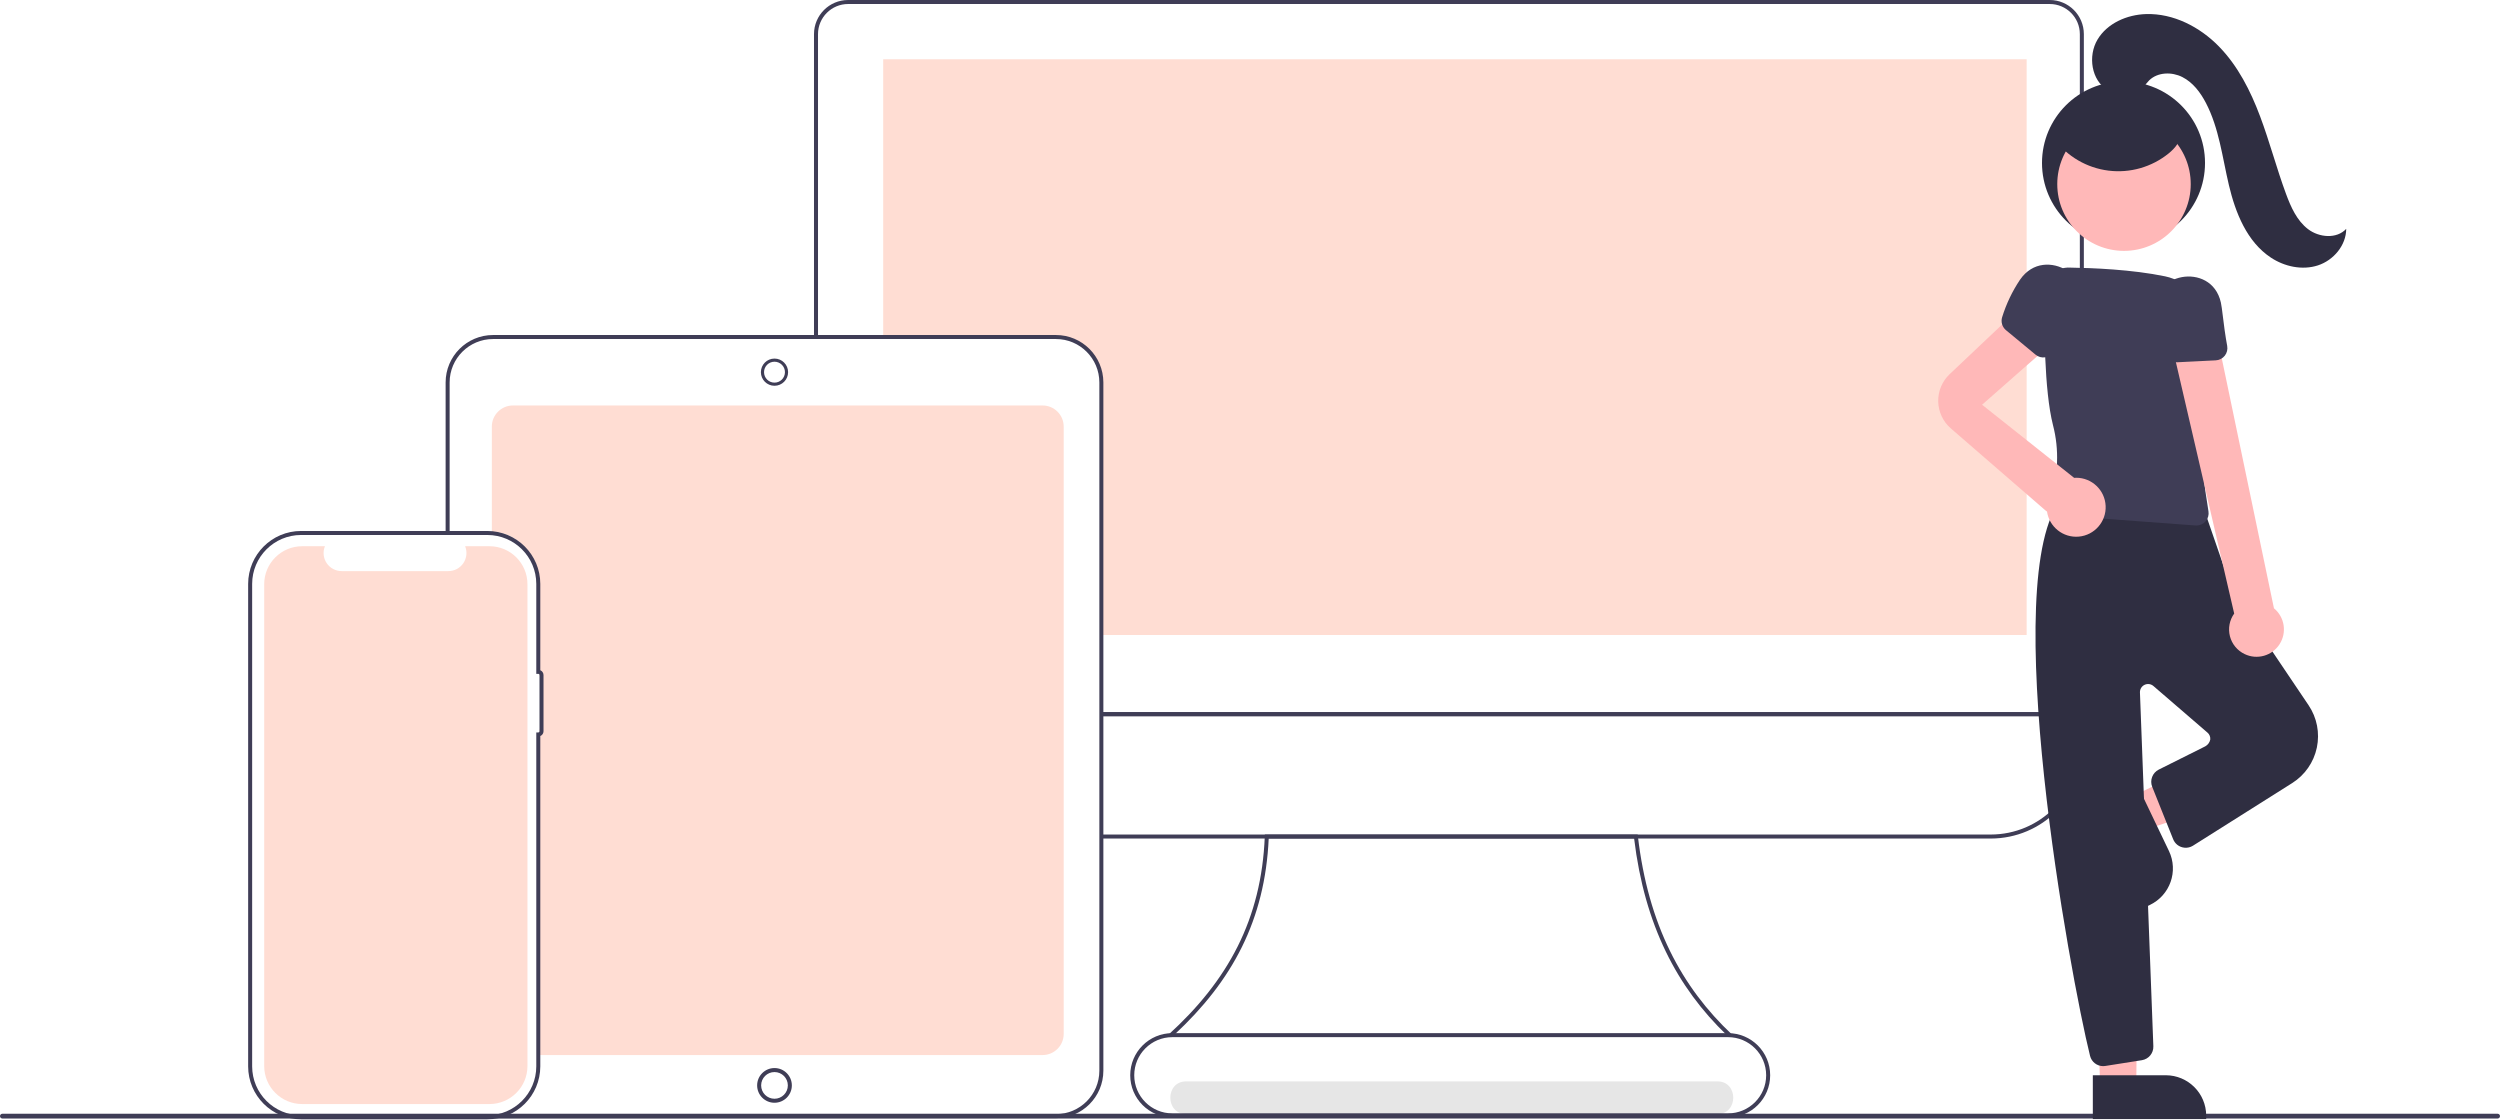
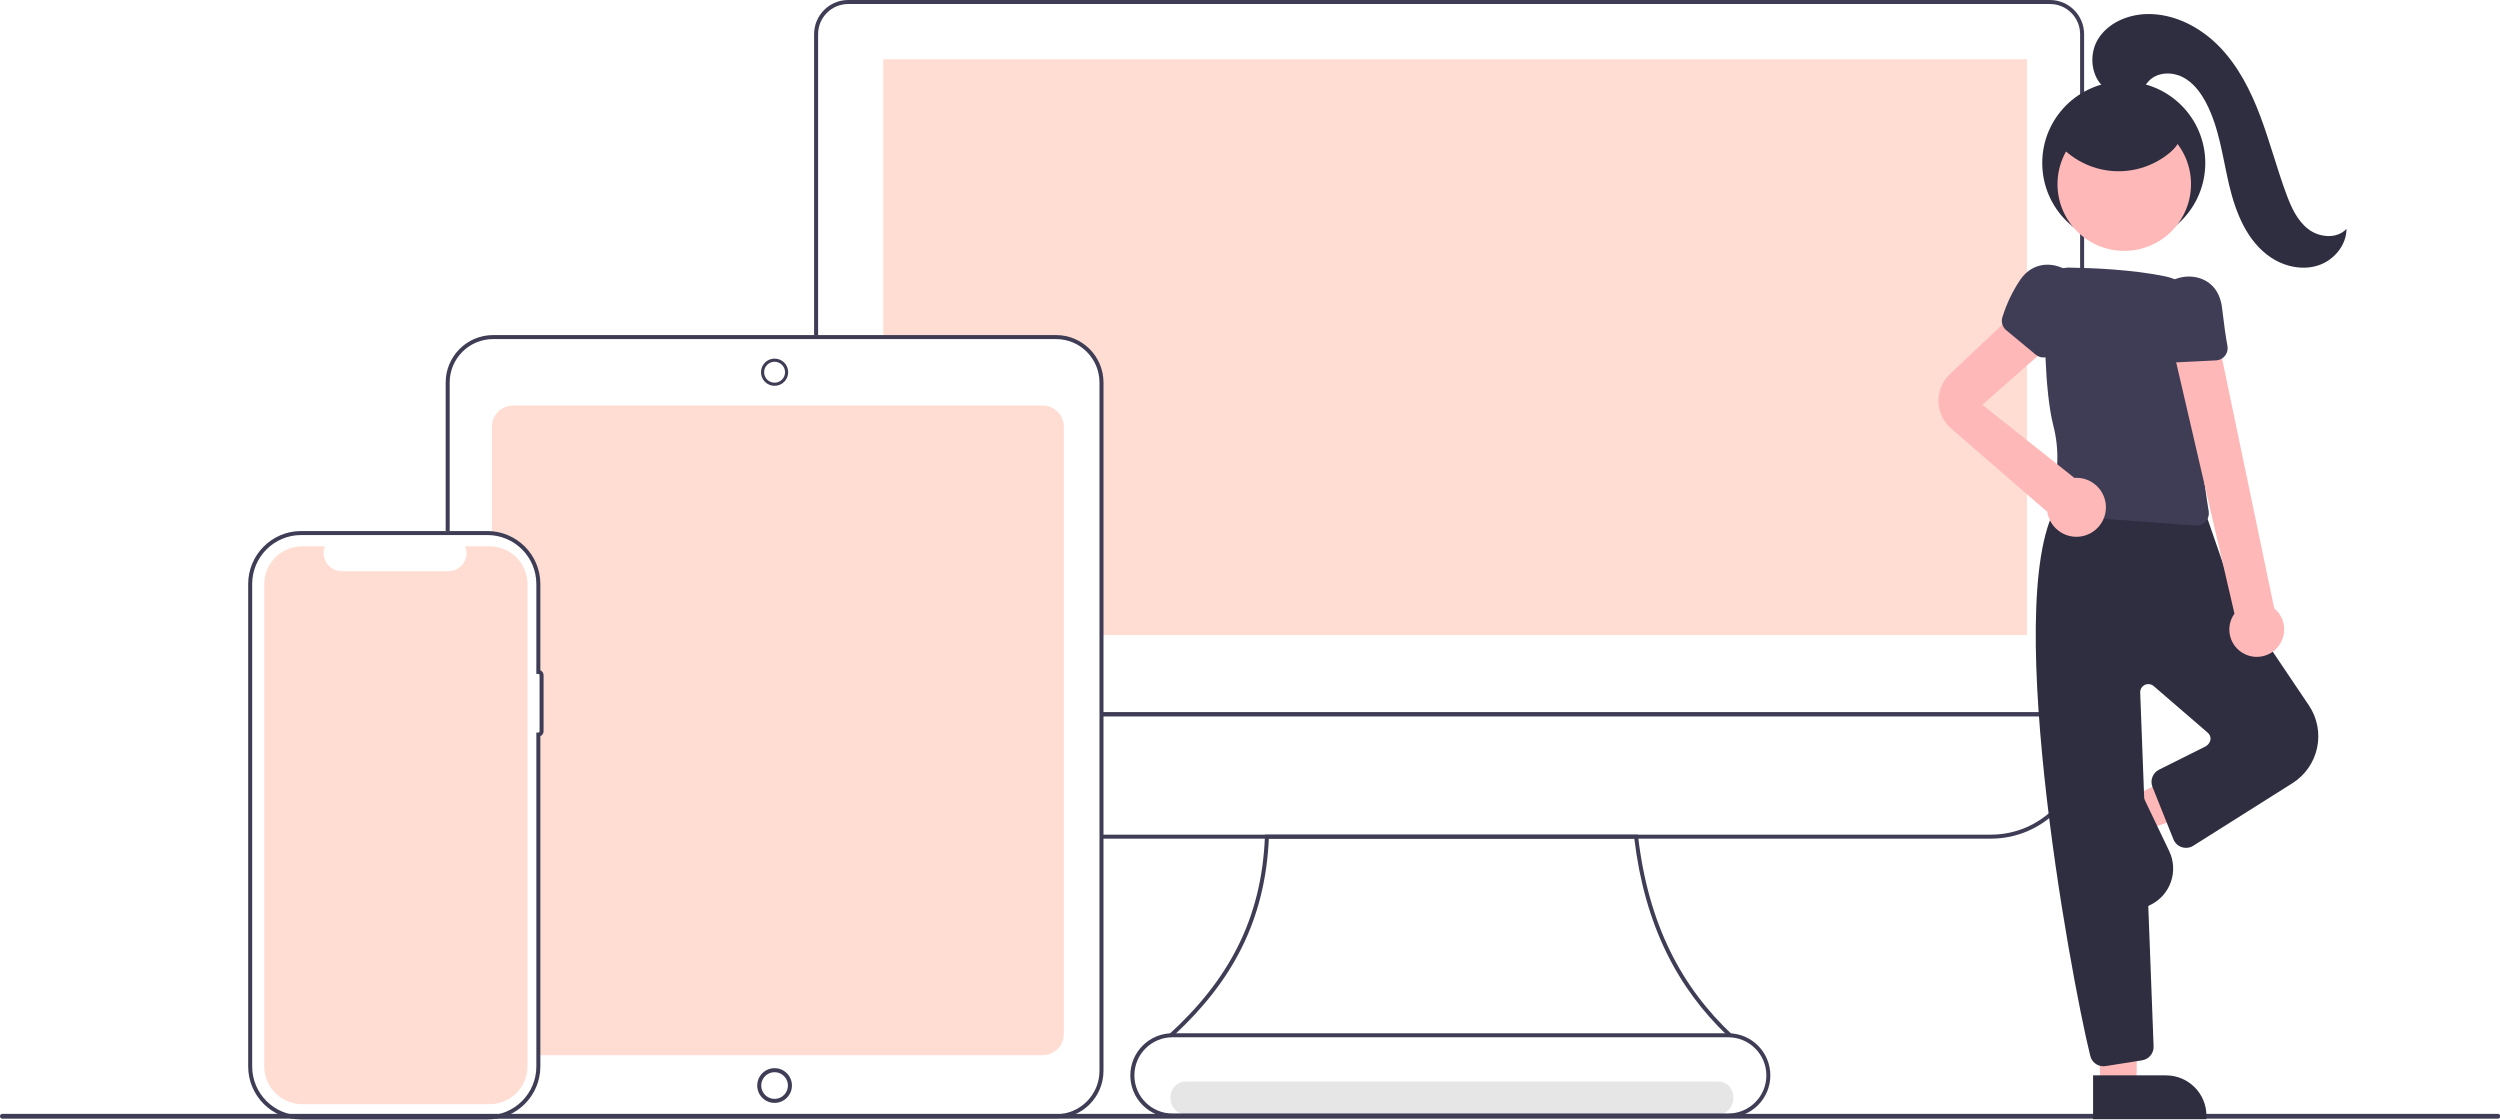
- <svg xmlns="http://www.w3.org/2000/svg" data-name="Layer 1" width="920.109" height="411.952" viewBox="0 0 920.109 411.952">
-   <path d="M576.472,654.024H772.063c7.721,0,7.734-12,0-12H576.472c-7.721,0-7.734,12,0,12Z" transform="translate(-139.9456 -244.0239)" fill="#e6e6e6" />
-   <path d="M523.665,393.255H328.732a7.777,7.777,0,0,0-7.767,7.767v38.725C330.688,439.976,337,448,338.529,457.741v35.107h.738a.444.444,0,0,1,.443.443v18.681a.444.444,0,0,1-.443.443h-.738V625.323c0,2.481-.025,7.007-.025,7.007H523.665a7.777,7.777,0,0,0,7.767-7.767V401.022A7.777,7.777,0,0,0,523.665,393.255Z" transform="translate(-139.9456 -244.0239)" fill="#ffddd3" />
-   <path d="M885.845,265.834V477.735H544.914V384.439a15.993,15.993,0,0,0-15.978-15.977H464.998V265.834Z" transform="translate(-139.9456 -244.0239)" fill="#ffddd3" />
-   <path d="M906.895,507.607H545.295v-1.477H905.418V256.576a11.088,11.088,0,0,0-11.075-11.075H452.084a11.088,11.088,0,0,0-11.075,11.075V367.505h-1.477V256.576a12.566,12.566,0,0,1,12.552-12.552h442.259A12.566,12.566,0,0,1,906.895,256.576Z" transform="translate(-139.9456 -244.0239)" fill="#3f3d56" />
-   <path d="M872.632,552.645H545.295v-1.477H872.632A32.823,32.823,0,0,0,905.418,518.383V507.607H545.295v-1.477H906.895V518.383A34.301,34.301,0,0,1,872.632,552.645Z" transform="translate(-139.9456 -244.0239)" fill="#3f3d56" />
-   <path d="M775.485,625.002c-18.248-17.522-30.252-40.384-34.111-72.356H606.885c-1.368,29.912-13.296,52.345-34.813,72.278l-2.273.079c22.199-20.118,34.427-42.716,35.641-73.125l.028-.709h137.219l.076.653c3.79,32.514,16.045,55.523,34.743,73.062Z" transform="translate(-139.9456 -244.0239)" fill="#3f3d56" />
-   <path d="M528.58,655.548H321.407v-1.477H528.58a15.995,15.995,0,0,0,15.977-15.977V384.778A15.995,15.995,0,0,0,528.58,368.801H321.407a15.995,15.995,0,0,0-15.977,15.977v54.667H303.953V384.778a17.473,17.473,0,0,1,17.453-17.453H528.58a17.473,17.473,0,0,1,17.453,17.453V638.095A17.473,17.473,0,0,1,528.58,655.548Z" transform="translate(-139.9456 -244.0239)" fill="#3f3d56" />
-   <path d="M424.993,386.007A5.007,5.007,0,1,1,430,381,5.012,5.012,0,0,1,424.993,386.007Zm0-8.856a3.849,3.849,0,1,0,3.849,3.849A3.854,3.854,0,0,0,424.993,377.151Z" transform="translate(-139.9456 -244.0239)" fill="#3f3d56" />
-   <path d="M424.993,649.888a6.388,6.388,0,1,1,6.388-6.389A6.396,6.396,0,0,1,424.993,649.888Zm0-11.3a4.912,4.912,0,1,0,4.912,4.912A4.917,4.917,0,0,0,424.993,638.588Z" transform="translate(-139.9456 -244.0239)" fill="#3f3d56" />
-   <path d="M319.326,655.976h-68.58A19.495,19.495,0,0,1,231.273,636.503V458.919a19.495,19.495,0,0,1,19.473-19.473h68.58a19.495,19.495,0,0,1,19.473,19.473v31.779a1.923,1.923,0,0,1,1.182,1.772l-0,20.678a1.923,1.923,0,0,1-1.182,1.772V636.503A19.495,19.495,0,0,1,319.326,655.976ZM250.746,440.922a18.017,18.017,0,0,0-17.997,17.996V636.503a18.017,18.017,0,0,0,17.997,17.997h68.58A18.017,18.017,0,0,0,337.323,636.503V513.592h.738a.444.444,0,0,0,.443-.443l0-20.678a.444.444,0,0,0-.443-.443h-.738V458.919a18.017,18.017,0,0,0-17.996-17.996Z" transform="translate(-139.9456 -244.0239)" fill="#3f3d56" />
-   <path d="M320.082,445.058h-8.952a6.647,6.647,0,0,1-6.154,9.158H265.687a6.647,6.647,0,0,1-6.154-9.158h-8.361a13.991,13.991,0,0,0-13.991,13.991V636.373a13.991,13.991,0,0,0,13.991,13.991h68.91a13.991,13.991,0,0,0,13.991-13.991h0V459.049A13.991,13.991,0,0,0,320.082,445.058Z" transform="translate(-139.9456 -244.0239)" fill="#ffddd3" />
-   <path d="M1059.175,655.687H140.825a.879.879,0,1,1,0-1.758h918.351a.879.879,0,1,1,0,1.758Z" transform="translate(-139.9456 -244.0239)" fill="#3f3d56" />
-   <path d="M775.941,655.273H571.424a15.505,15.505,0,1,1,0-31.01H775.941a15.505,15.505,0,0,1,0,31.01ZM571.424,625.74a14.028,14.028,0,0,0,0,28.056H775.941a14.028,14.028,0,0,0,0-28.056Z" transform="translate(-139.9456 -244.0239)" fill="#3f3d56" />
-   <polygon points="784.495 293.196 790.223 305.172 839.14 288.778 830.686 271.103 784.495 293.196" fill="#ffb8b8" />
-   <path d="M907.504,547.254h41.721a0,0,0,0,1,0,0v16.119a0,0,0,0,1,0,0H922.391a14.887,14.887,0,0,1-14.887-14.887v-1.233A0,0,0,0,1,907.504,547.254Z" transform="translate(688.0305 1388.396) rotate(-115.5616)" fill="#2f2e41" />
-   <polygon points="772.964 400.141 786.231 399.693 786.789 348.049 771.237 348.967 772.964 400.141" fill="#ffb8b8" />
-   <path d="M910.199,639.762h41.721a0,0,0,0,1,0,0v16.119a0,0,0,0,1,0,0H925.085a14.887,14.887,0,0,1-14.887-14.887v-1.233A0,0,0,0,1,910.199,639.762Z" transform="translate(1722.172 1051.619) rotate(180)" fill="#2f2e41" />
-   <path d="M914.001,636.407a4.974,4.974,0,0,1-4.83-3.786c-7.268-29.201-34.311-176.333-10.397-205.23l.208-.252.316-.08c1.679-.425,33.325-10.223,51.894,5.071l.217.179,10.334,29.915,27.859,41.355a20.403,20.403,0,0,1-6.033,28.654l-36.582,23.085a5.009,5.009,0,0,1-5.753-.405,5.061,5.061,0,0,1-1.5-2.092l-7.688-19.22a5.03,5.03,0,0,1,2.406-6.329l17.139-8.57a3.674,3.674,0,0,0,1.83-2.504,2.959,2.959,0,0,0-1.029-2.543l-19.896-17.151a3,3,0,0,0-4.957,2.385l4.932,130.203a5.002,5.002,0,0,1-4.217,5.128L914.8,636.343A5.049,5.049,0,0,1,914.001,636.407Z" transform="translate(-139.9456 -244.0239)" fill="#2f2e41" />
-   <path d="M948.322,437.437q-.169,0-.34-.013l-49.616-3.675a4.493,4.493,0,0,1-3.914-5.97A47.092,47.092,0,0,0,895.528,400.46c-3.232-12.742-3.308-36.433-3.066-49.421a8.753,8.753,0,0,1,8.281-8.522l0-.018,1,.012c8.083.113,22.916.69,35.053,3.215a18.389,18.389,0,0,1,14.659,17.7c.275,12.058.315,28.379-1.053,37.657-1.154,7.827.978,22.858,2.352,31.122a4.498,4.498,0,0,1-4.433,5.231Z" transform="translate(-139.9456 -244.0239)" fill="#3f3d56" />
-   <path d="M966.035,484.734a10.025,10.025,0,0,1-3.811-14.892L939.308,371.024H956.633l20.224,96.871a10.079,10.079,0,0,1-10.823,16.84Z" transform="translate(-139.9456 -244.0239)" fill="#ffb8b8" />
-   <path d="M857.504,381.729l27.435-25.952,10.336,14.47L869.436,392.985,903.323,419.896c.245-.017.489-.037.738-.037a10.853,10.853,0,1,1-10.746,12.296l-.107.107-35.269-30.567A13.471,13.471,0,0,1,857.504,381.729Z" transform="translate(-139.9456 -244.0239)" fill="#ffb8b8" />
-   <path d="M941.134,377.356a4.47,4.47,0,0,1-4.052-2.554,52.813,52.813,0,0,1-4.468-14.57c-1.19-8.244,4.542-13.148,10.372-14.217,5.671-1.04,12.578,1.454,14.343,9.383a20.451,20.451,0,0,1,.342,2.032c.707,6.011,1.372,10.686,1.977,13.896a4.495,4.495,0,0,1-4.198,5.32l-14.086.704Q941.248,377.356,941.134,377.356Z" transform="translate(-139.9456 -244.0239)" fill="#3f3d56" />
-   <circle cx="781.544" cy="59.981" r="30" fill="#2f2e41" />
-   <circle cx="781.725" cy="67.769" r="24.561" fill="#ffb8b8" />
-   <path d="M878.078,365.403a4.47,4.47,0,0,1-1.262-4.621,52.813,52.813,0,0,1,6.551-13.76c4.693-6.882,12.232-6.624,17.252-3.473,4.883,3.065,8.29,9.57,4.235,16.608a20.453,20.453,0,0,1-1.121,1.729c-3.54,4.909-6.208,8.805-7.931,11.58a4.495,4.495,0,0,1-6.69,1.086l-10.86-8.998Q878.162,365.48,878.078,365.403Z" transform="translate(-139.9456 -244.0239)" fill="#3f3d56" />
-   <path d="M915.662,277.213c-6.037-3.602-7.344-12.572-3.747-18.612s10.865-9.191,17.891-9.398c10.037-.297,19.73,4.701,26.756,11.875s11.662,16.357,15.194,25.757,6.068,19.148,9.55,28.567c1.786,4.833,3.986,9.796,8.073,12.934s10.583,3.705,14.076-.083c-.013,6.061-4.66,11.571-10.423,13.447s-12.283.459-17.335-2.889c-8.765-5.808-12.997-16.411-15.416-26.644s-3.61-20.955-8.474-30.278c-2.015-3.863-4.776-7.532-8.661-9.503s-9.061-1.841-12.187,1.194c-1.448,1.406-2.385,3.323-4.028,4.495a8.047,8.047,0,0,1-7.036.733,23.801,23.801,0,0,1-6.362-3.59" transform="translate(-139.9456 -244.0239)" fill="#2f2e41" />
-   <path d="M896.02,295.198a29.383,29.383,0,0,0,42.121,5.258c2.385-1.94,4.6-4.614,4.45-7.685-.153-3.145-2.724-5.616-5.349-7.355a34.484,34.484,0,0,0-23.404-5.378c-4.675.628-9.364,2.332-12.675,5.692s-4.96,8.586-3.253,12.983" transform="translate(-139.9456 -244.0239)" fill="#2f2e41" />
+ <svg xmlns="http://www.w3.org/2000/svg" width="px" height="px" viewBox="0 0 460 206" version="1.1">
+   <g id="surface1">
+     <path style=" stroke:none;fill-rule:nonzero;fill:rgb(90.196%,90.196%,90.196%);fill-opacity:1;" d="M 218.262 205 L 316.059 205 C 319.918 205 319.926 199 316.059 199 L 218.262 199 C 214.402 199 214.395 205 218.262 205 Z M 218.262 205 " />
+     <path style=" stroke:none;fill-rule:nonzero;fill:rgb(100%,86.667%,82.745%);fill-opacity:1;" d="M 191.859 74.617 L 94.395 74.617 C 92.25 74.617 90.512 76.355 90.508 78.5 L 90.508 97.863 C 95.371 97.977 98.527 101.988 99.293 106.859 L 99.293 124.41 L 99.66 124.41 C 99.785 124.41 99.883 124.512 99.883 124.633 L 99.883 133.973 C 99.883 134.094 99.785 134.195 99.66 134.195 L 99.293 134.195 L 99.293 190.648 C 99.293 191.891 99.281 194.152 99.281 194.152 L 191.859 194.152 C 194.004 194.152 195.742 192.414 195.742 190.27 L 195.742 78.5 C 195.742 76.355 194.004 74.617 191.859 74.617 Z M 191.859 74.617 " />
+     <path style=" stroke:none;fill-rule:nonzero;fill:rgb(100%,86.667%,82.745%);fill-opacity:1;" d="M 372.949 10.906 L 372.949 116.855 L 202.484 116.855 L 202.484 70.207 C 202.48 65.797 198.906 62.223 194.496 62.219 L 162.527 62.219 L 162.527 10.906 Z M 372.949 10.906 " />
+     <path style=" stroke:none;fill-rule:nonzero;fill:rgb(24.706%,23.922%,33.725%);fill-opacity:1;" d="M 383.477 131.793 L 202.676 131.793 L 202.676 131.055 L 382.738 131.055 L 382.738 6.277 C 382.734 3.219 380.254 0.742 377.199 0.738 L 156.07 0.738 C 153.012 0.742 150.535 3.219 150.531 6.277 L 150.531 61.742 L 149.793 61.742 L 149.793 6.277 C 149.797 2.812 152.605 0.004 156.07 0 L 377.199 0 C 380.664 0.004 383.473 2.812 383.477 6.277 Z M 383.477 131.793 " />
+     <path style=" stroke:none;fill-rule:nonzero;fill:rgb(24.706%,23.922%,33.725%);fill-opacity:1;" d="M 366.344 154.312 L 202.676 154.312 L 202.676 153.574 L 366.344 153.574 C 375.395 153.562 382.727 146.23 382.738 137.18 L 382.738 131.793 L 202.676 131.793 L 202.676 131.055 L 383.477 131.055 L 383.477 137.18 C 383.465 146.637 375.801 154.301 366.344 154.312 Z M 366.344 154.312 " />
+     <path style=" stroke:none;fill-rule:nonzero;fill:rgb(24.706%,23.922%,33.725%);fill-opacity:1;" d="M 317.77 190.488 C 308.645 181.727 302.645 170.297 300.715 154.312 L 233.469 154.312 C 232.785 169.266 226.82 180.484 216.062 190.449 L 214.926 190.488 C 226.027 180.43 232.141 169.133 232.746 153.926 L 232.762 153.574 L 301.371 153.574 L 301.41 153.898 C 303.305 170.156 309.43 181.66 318.781 190.43 Z M 317.77 190.488 " />
+     <path style=" stroke:none;fill-rule:nonzero;fill:rgb(24.706%,23.922%,33.725%);fill-opacity:1;" d="M 194.316 205.762 L 90.73 205.762 L 90.73 205.023 L 194.316 205.023 C 198.727 205.02 202.301 201.445 202.305 197.035 L 202.305 70.379 C 202.301 65.969 198.727 62.395 194.316 62.391 L 90.73 62.391 C 86.32 62.395 82.746 65.969 82.742 70.379 L 82.742 97.711 L 82.004 97.711 L 82.004 70.379 C 82.008 65.559 85.914 61.656 90.73 61.652 L 194.316 61.652 C 199.133 61.656 203.039 65.559 203.043 70.379 L 203.043 197.035 C 203.039 201.852 199.133 205.758 194.316 205.762 Z M 194.316 205.762 " />
+     <path style=" stroke:none;fill-rule:nonzero;fill:rgb(24.706%,23.922%,33.725%);fill-opacity:1;" d="M 142.523 70.992 C 141.141 70.992 140.02 69.871 140.02 68.488 C 140.02 67.105 141.141 65.984 142.523 65.984 C 143.906 65.984 145.027 67.105 145.027 68.488 C 145.027 69.871 143.906 70.988 142.523 70.992 Z M 142.523 66.562 C 141.461 66.562 140.598 67.426 140.598 68.488 C 140.598 69.551 141.461 70.414 142.523 70.414 C 143.586 70.414 144.449 69.551 144.449 68.488 C 144.449 67.426 143.586 66.566 142.523 66.562 Z M 142.523 66.562 " />
+     <path style=" stroke:none;fill-rule:nonzero;fill:rgb(24.706%,23.922%,33.725%);fill-opacity:1;" d="M 142.523 202.934 C 140.758 202.934 139.328 201.504 139.328 199.738 C 139.328 197.973 140.758 196.543 142.523 196.543 C 144.289 196.543 145.719 197.973 145.719 199.738 C 145.715 201.5 144.289 202.93 142.523 202.934 Z M 142.523 197.281 C 141.168 197.281 140.066 198.383 140.066 199.738 C 140.066 201.094 141.168 202.195 142.523 202.195 C 143.879 202.195 144.98 201.094 144.98 199.738 C 144.977 198.383 143.879 197.285 142.523 197.281 Z M 142.523 197.281 " />
+     <path style=" stroke:none;fill-rule:nonzero;fill:rgb(24.706%,23.922%,33.725%);fill-opacity:1;" d="M 89.691 205.977 L 55.398 205.977 C 50.027 205.969 45.668 201.613 45.664 196.238 L 45.664 107.449 C 45.668 102.074 50.027 97.719 55.398 97.711 L 89.691 97.711 C 95.066 97.719 99.422 102.074 99.426 107.449 L 99.426 123.336 C 99.785 123.488 100.016 123.836 100.02 124.223 L 100.02 134.562 C 100.016 134.949 99.785 135.301 99.426 135.449 L 99.426 196.238 C 99.422 201.613 95.066 205.969 89.691 205.977 Z M 55.398 98.449 C 50.434 98.453 46.406 102.48 46.402 107.449 L 46.402 196.238 C 46.406 201.207 50.434 205.23 55.398 205.238 L 89.691 205.238 C 94.656 205.23 98.684 201.207 98.688 196.238 L 98.688 134.785 L 99.059 134.785 C 99.18 134.785 99.277 134.684 99.281 134.562 L 99.281 124.223 C 99.277 124.102 99.18 124 99.059 124 L 98.688 124 L 98.688 107.449 C 98.684 102.48 94.656 98.453 89.691 98.449 Z M 55.398 98.449 " />
+     <path style=" stroke:none;fill-rule:nonzero;fill:rgb(100%,86.667%,82.745%);fill-opacity:1;" d="M 90.066 100.516 L 85.594 100.516 C 86.012 101.543 85.891 102.707 85.273 103.625 C 84.656 104.543 83.621 105.098 82.516 105.098 L 62.871 105.098 C 61.766 105.098 60.73 104.543 60.113 103.625 C 59.496 102.707 59.375 101.543 59.793 100.516 L 55.613 100.516 C 51.75 100.516 48.617 103.648 48.617 107.512 L 48.617 196.176 C 48.617 200.039 51.75 203.168 55.613 203.168 L 90.066 203.168 C 93.934 203.168 97.062 200.039 97.062 196.176 L 97.062 107.512 C 97.062 103.648 93.934 100.516 90.066 100.516 Z M 90.066 100.516 " />
+     <path style=" stroke:none;fill-rule:nonzero;fill:rgb(24.706%,23.922%,33.725%);fill-opacity:1;" d="M 459.613 205.832 L 0.441 205.832 C 0.281 205.832 0.137 205.75 0.059 205.613 C -0.02 205.477 -0.02 205.309 0.059 205.172 C 0.137 205.035 0.281 204.953 0.441 204.953 L 459.613 204.953 C 459.773 204.953 459.918 205.035 459.996 205.172 C 460.074 205.309 460.074 205.477 459.996 205.613 C 459.918 205.75 459.773 205.832 459.613 205.832 Z M 459.613 205.832 " />
+     <path style=" stroke:none;fill-rule:nonzero;fill:rgb(24.706%,23.922%,33.725%);fill-opacity:1;" d="M 317.996 205.625 L 215.738 205.625 C 211.453 205.629 207.98 202.156 207.98 197.871 C 207.98 193.59 211.453 190.117 215.738 190.121 L 317.996 190.121 C 322.277 190.125 325.742 193.594 325.742 197.871 C 325.742 202.152 322.277 205.621 317.996 205.625 Z M 215.738 190.859 C 211.863 190.859 208.727 194 208.727 197.871 C 208.727 201.746 211.863 204.887 215.738 204.887 L 317.996 204.887 C 321.871 204.887 325.012 201.746 325.012 197.871 C 325.012 194 321.871 190.859 317.996 190.859 Z M 215.738 190.859 " />
+     <path style=" stroke:none;fill-rule:nonzero;fill:rgb(100%,72.157%,72.157%);fill-opacity:1;" d="M 392.246 146.598 L 395.113 152.586 L 419.57 144.391 L 415.344 135.551 Z M 392.246 146.598 " />
+     <path style=" stroke:none;fill-rule:nonzero;fill:rgb(18.431%,18.039%,25.49%);fill-opacity:1;" d="M 395.074 166.793 L 386.074 147.973 L 393.344 144.496 L 399.133 156.602 C 400.906 160.309 399.34 164.754 395.629 166.527 Z M 395.074 166.793 " />
+     <path style=" stroke:none;fill-rule:nonzero;fill:rgb(100%,72.157%,72.157%);fill-opacity:1;" d="M 386.48 200.07 L 393.117 199.848 L 393.395 174.023 L 385.617 174.484 Z M 386.48 200.07 " />
+     <path style=" stroke:none;fill-rule:nonzero;fill:rgb(18.431%,18.039%,25.49%);fill-opacity:1;" d="M 405.988 205.93 L 385.125 205.93 L 385.125 197.867 L 398.543 197.867 C 402.656 197.867 405.988 201.203 405.988 205.312 Z M 405.988 205.93 " />
+     <path style=" stroke:none;fill-rule:nonzero;fill:rgb(18.431%,18.039%,25.49%);fill-opacity:1;" d="M 387.027 196.191 C 385.883 196.191 384.887 195.41 384.613 194.297 C 380.98 179.699 367.457 106.133 379.414 91.684 L 379.52 91.559 L 379.676 91.516 C 380.516 91.305 396.34 86.406 405.625 94.051 L 405.73 94.141 L 410.898 109.098 L 424.828 129.777 C 426.371 132.066 426.918 134.879 426.352 137.578 C 425.781 140.277 424.145 142.633 421.812 144.105 L 403.52 155.645 C 402.617 156.191 401.465 156.113 400.645 155.445 C 400.309 155.164 400.051 154.805 399.895 154.398 L 396.051 144.789 C 395.574 143.582 396.098 142.211 397.254 141.625 L 405.824 137.34 C 406.297 137.078 406.633 136.617 406.738 136.086 C 406.785 135.605 406.594 135.129 406.223 134.816 L 396.277 126.238 C 395.824 125.852 395.184 125.766 394.645 126.023 C 394.109 126.281 393.773 126.836 393.797 127.434 L 396.262 192.535 C 396.312 193.797 395.406 194.898 394.156 195.098 L 387.426 196.16 C 387.297 196.18 387.16 196.191 387.027 196.191 Z M 387.027 196.191 " />
+     <path style=" stroke:none;fill-rule:nonzero;fill:rgb(24.706%,23.922%,33.725%);fill-opacity:1;" d="M 404.188 96.707 C 404.133 96.707 404.074 96.703 404.02 96.699 L 379.211 94.863 C 378.512 94.812 377.879 94.438 377.496 93.852 C 377.109 93.27 377.02 92.539 377.254 91.879 C 378.781 87.477 378.965 82.723 377.793 78.219 C 376.176 71.848 376.137 60 376.258 53.508 C 376.316 51.223 378.117 49.367 380.398 49.246 L 380.398 49.238 L 380.898 49.242 C 384.941 49.301 392.355 49.59 398.426 50.852 C 402.637 51.723 405.684 55.398 405.754 59.703 C 405.895 65.73 405.914 73.891 405.23 78.531 C 404.652 82.445 405.719 89.961 406.406 94.09 C 406.512 94.742 406.328 95.406 405.902 95.91 C 405.477 96.414 404.848 96.707 404.188 96.707 Z M 404.188 96.707 " />
+     <path style=" stroke:none;fill-rule:nonzero;fill:rgb(100%,72.157%,72.157%);fill-opacity:1;" d="M 413.043 120.355 C 411.707 119.715 410.723 118.516 410.352 117.078 C 409.984 115.641 410.273 114.113 411.141 112.91 L 399.68 63.5 L 408.344 63.5 L 418.457 111.934 C 420.426 113.559 420.871 116.402 419.488 118.547 C 418.109 120.695 415.34 121.473 413.043 120.355 Z M 413.043 120.355 " />
+     <path style=" stroke:none;fill-rule:nonzero;fill:rgb(100%,72.157%,72.157%);fill-opacity:1;" d="M 358.777 68.852 L 372.496 55.875 L 377.664 63.109 L 364.746 74.48 L 381.688 87.938 C 381.812 87.926 381.934 87.918 382.059 87.918 C 384.961 87.914 387.352 90.199 387.484 93.098 C 387.613 96 385.438 98.488 382.547 98.75 C 379.656 99.008 377.07 96.941 376.684 94.066 L 376.633 94.117 L 358.996 78.836 C 357.559 77.59 356.715 75.793 356.676 73.891 C 356.633 71.992 357.398 70.16 358.777 68.852 Z M 358.777 68.852 " />
+     <path style=" stroke:none;fill-rule:nonzero;fill:rgb(24.706%,23.922%,33.725%);fill-opacity:1;" d="M 400.594 66.664 C 399.727 66.668 398.938 66.172 398.566 65.391 C 397.477 63.082 396.723 60.629 396.332 58.105 C 395.738 53.98 398.605 51.531 401.52 50.996 C 404.355 50.477 407.809 51.723 408.691 55.688 C 408.766 56.023 408.824 56.363 408.863 56.703 C 409.215 59.707 409.547 62.047 409.852 63.652 C 409.973 64.289 409.809 64.949 409.406 65.457 C 409.004 65.969 408.402 66.281 407.754 66.312 L 400.711 66.664 C 400.672 66.664 400.633 66.664 400.594 66.664 Z M 400.594 66.664 " />
+     <path style=" stroke:none;fill-rule:nonzero;fill:rgb(18.431%,18.039%,25.49%);fill-opacity:1;" d="M 405.773 29.992 C 405.773 38.273 399.055 44.992 390.773 44.992 C 382.488 44.992 375.773 38.273 375.773 29.992 C 375.773 21.707 382.488 14.992 390.773 14.992 C 399.055 14.992 405.773 21.707 405.773 29.992 Z M 405.773 29.992 " />
+     <path style=" stroke:none;fill-rule:nonzero;fill:rgb(100%,72.157%,72.157%);fill-opacity:1;" d="M 403.145 33.883 C 403.145 40.668 397.645 46.164 390.863 46.164 C 384.082 46.164 378.582 40.668 378.582 33.883 C 378.582 27.102 384.082 21.605 390.863 21.605 C 397.645 21.605 403.145 27.102 403.145 33.883 Z M 403.145 33.883 " />
+     <path style=" stroke:none;fill-rule:nonzero;fill:rgb(24.706%,23.922%,33.725%);fill-opacity:1;" d="M 369.066 60.691 C 368.426 60.105 368.18 59.207 368.434 58.379 C 369.188 55.938 370.293 53.621 371.711 51.5 C 374.055 48.059 377.828 48.188 380.336 49.762 C 382.777 51.293 384.48 54.547 382.453 58.066 C 382.281 58.363 382.094 58.652 381.895 58.93 C 380.125 61.387 378.789 63.332 377.93 64.723 C 377.586 65.273 377.02 65.648 376.379 65.754 C 375.738 65.859 375.082 65.68 374.582 65.266 L 369.152 60.766 C 369.125 60.742 369.094 60.715 369.066 60.691 Z M 369.066 60.691 " />
+     <path style=" stroke:none;fill-rule:nonzero;fill:rgb(18.431%,18.039%,25.49%);fill-opacity:1;" d="M 387.859 16.594 C 384.84 14.793 384.188 10.309 385.984 7.289 C 387.781 4.27 391.418 2.691 394.93 2.59 C 399.949 2.441 404.797 4.941 408.309 8.527 C 411.82 12.113 414.141 16.707 415.906 21.406 C 417.672 26.105 418.941 30.98 420.68 35.688 C 421.574 38.105 422.672 40.586 424.719 42.156 C 426.762 43.727 430.008 44.008 431.754 42.113 C 431.75 45.145 429.426 47.898 426.543 48.836 C 423.66 49.777 420.402 49.066 417.875 47.395 C 413.492 44.488 411.379 39.188 410.168 34.07 C 408.957 28.953 408.363 23.594 405.93 18.934 C 404.922 17 403.543 15.168 401.602 14.18 C 399.656 13.195 397.07 13.262 395.508 14.777 C 394.781 15.48 394.316 16.441 393.492 17.027 C 392.441 17.684 391.141 17.82 389.977 17.391 C 388.828 16.961 387.754 16.355 386.793 15.598 " />
+     <path style=" stroke:none;fill-rule:nonzero;fill:rgb(18.431%,18.039%,25.49%);fill-opacity:1;" d="M 378.039 25.586 C 380.43 28.801 384.031 30.902 388.008 31.398 C 391.984 31.895 395.988 30.746 399.098 28.215 C 400.289 27.246 401.398 25.91 401.324 24.375 C 401.246 22.801 399.961 21.566 398.648 20.695 C 395.195 18.426 391.043 17.473 386.945 18.008 C 384.609 18.32 382.266 19.172 380.609 20.852 C 378.953 22.531 378.129 25.145 378.984 27.344 " />
+   </g>
</svg>
